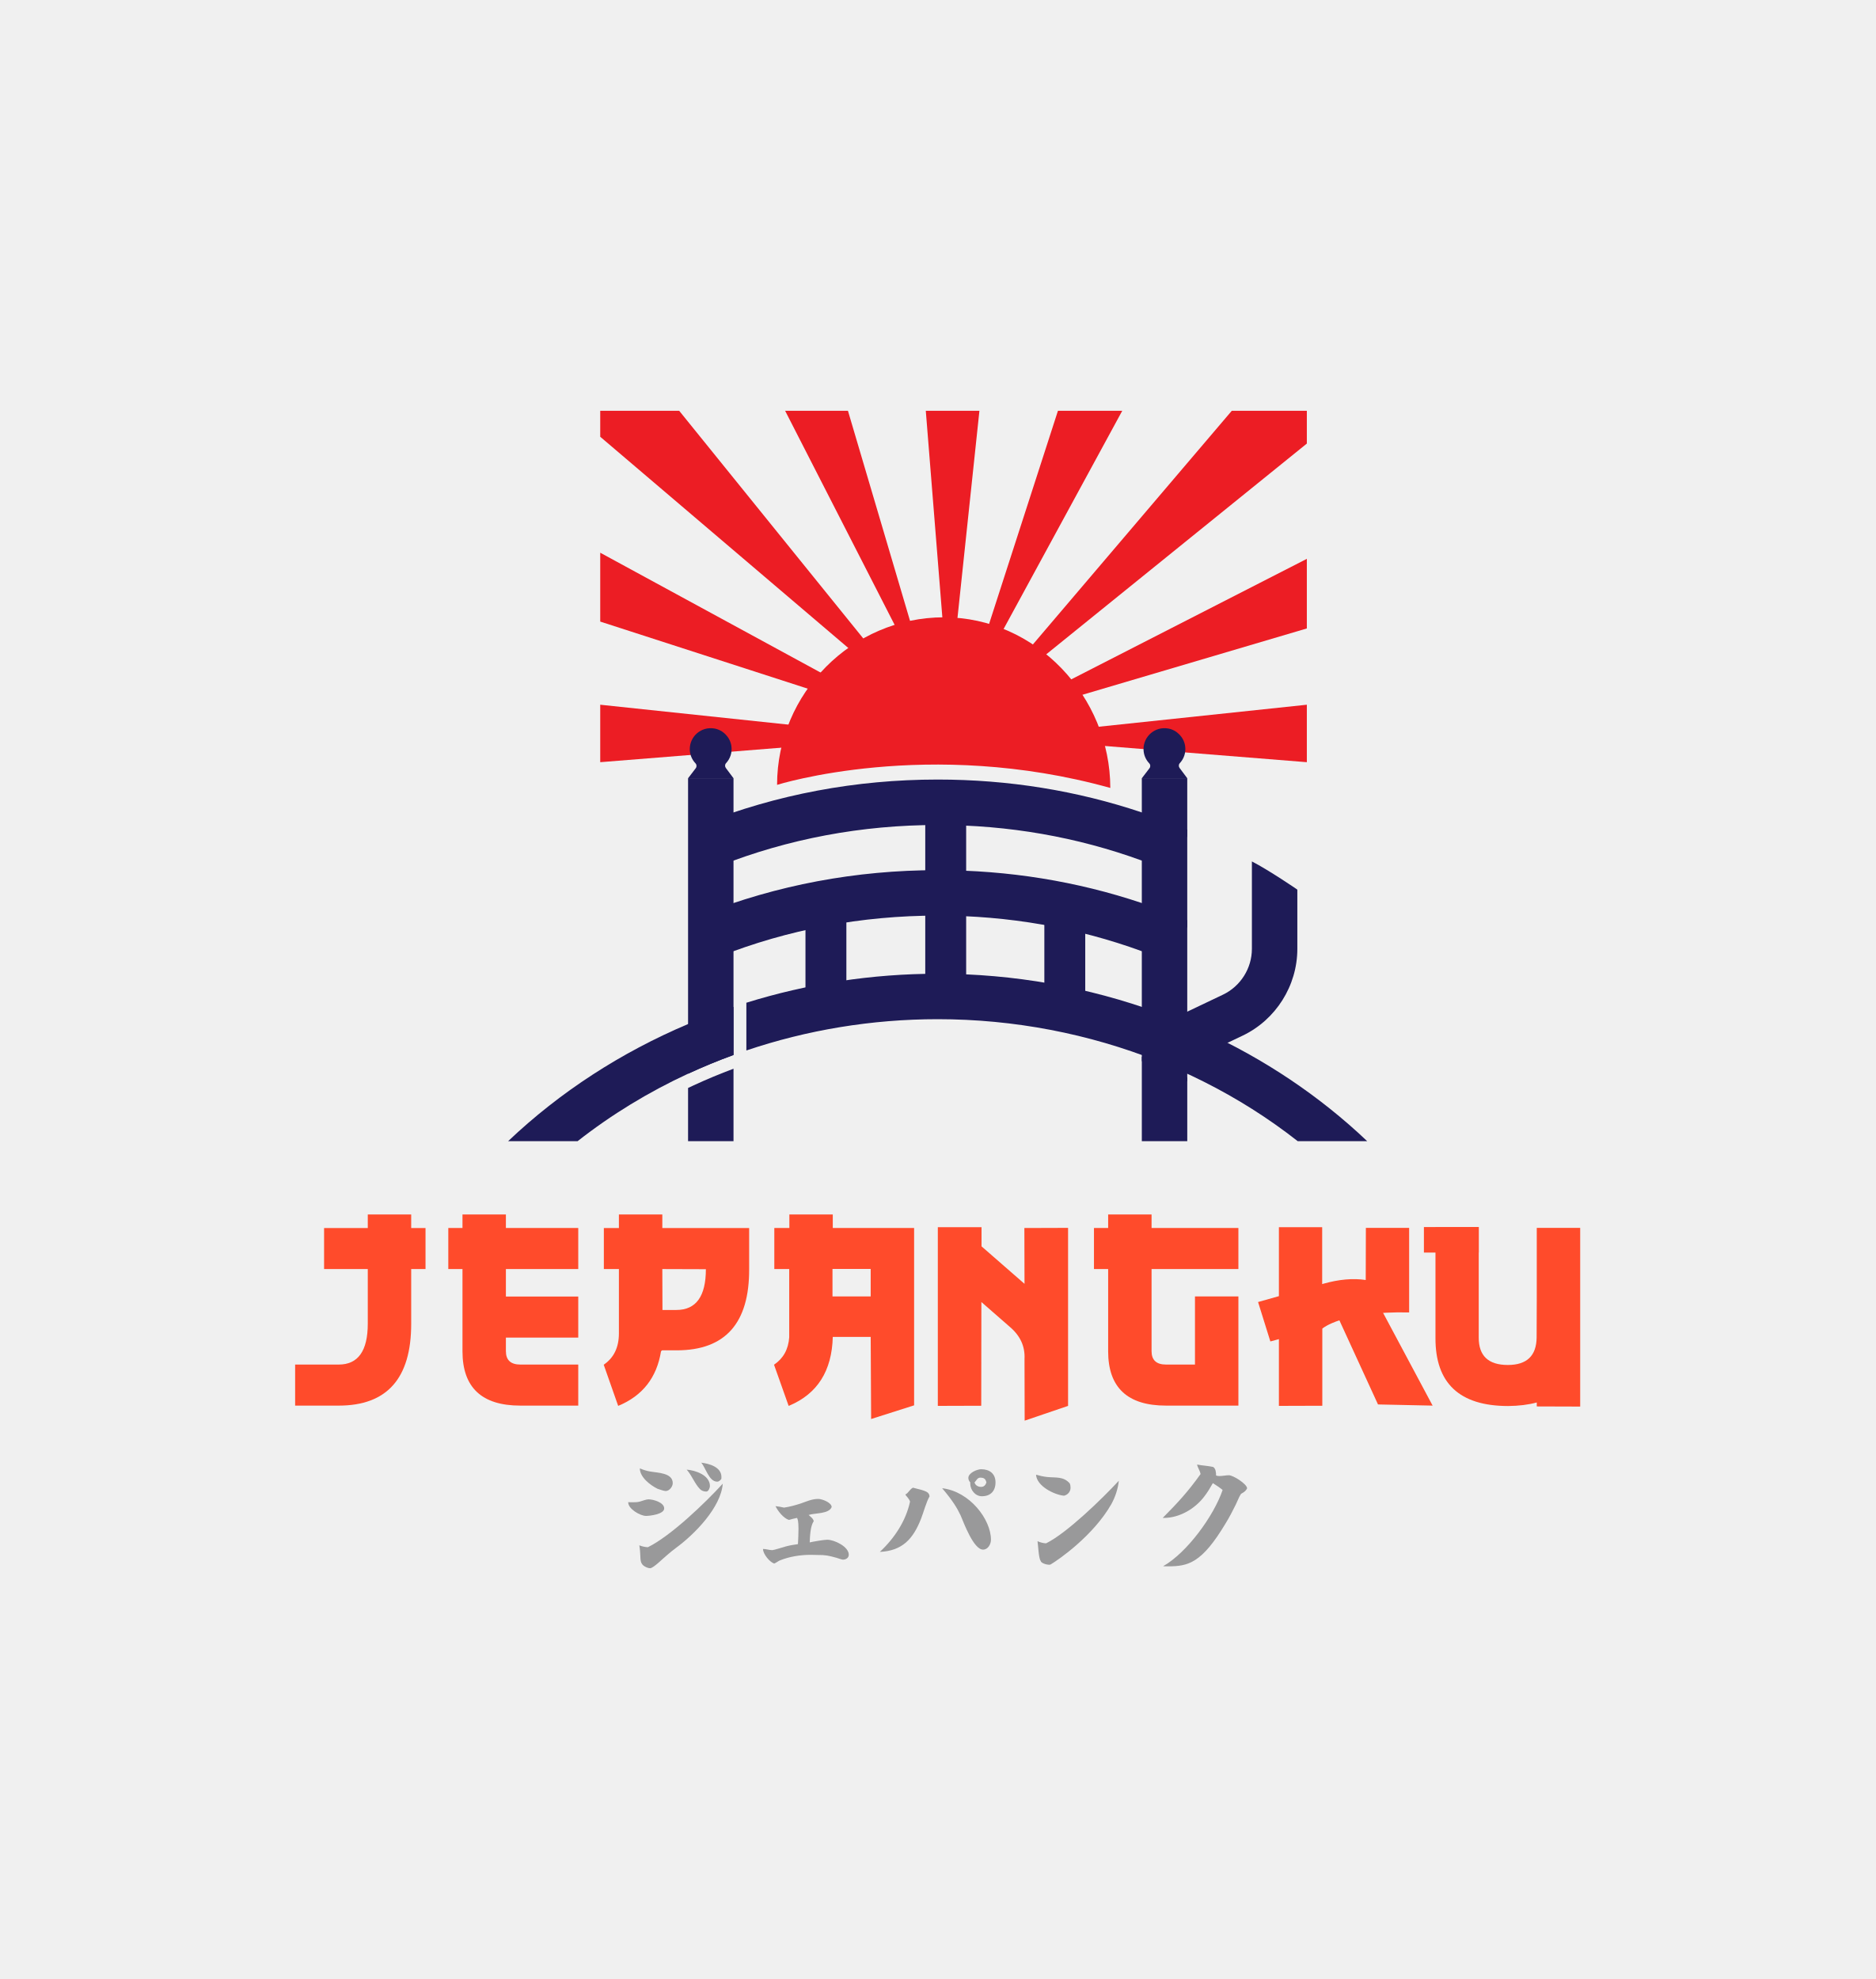
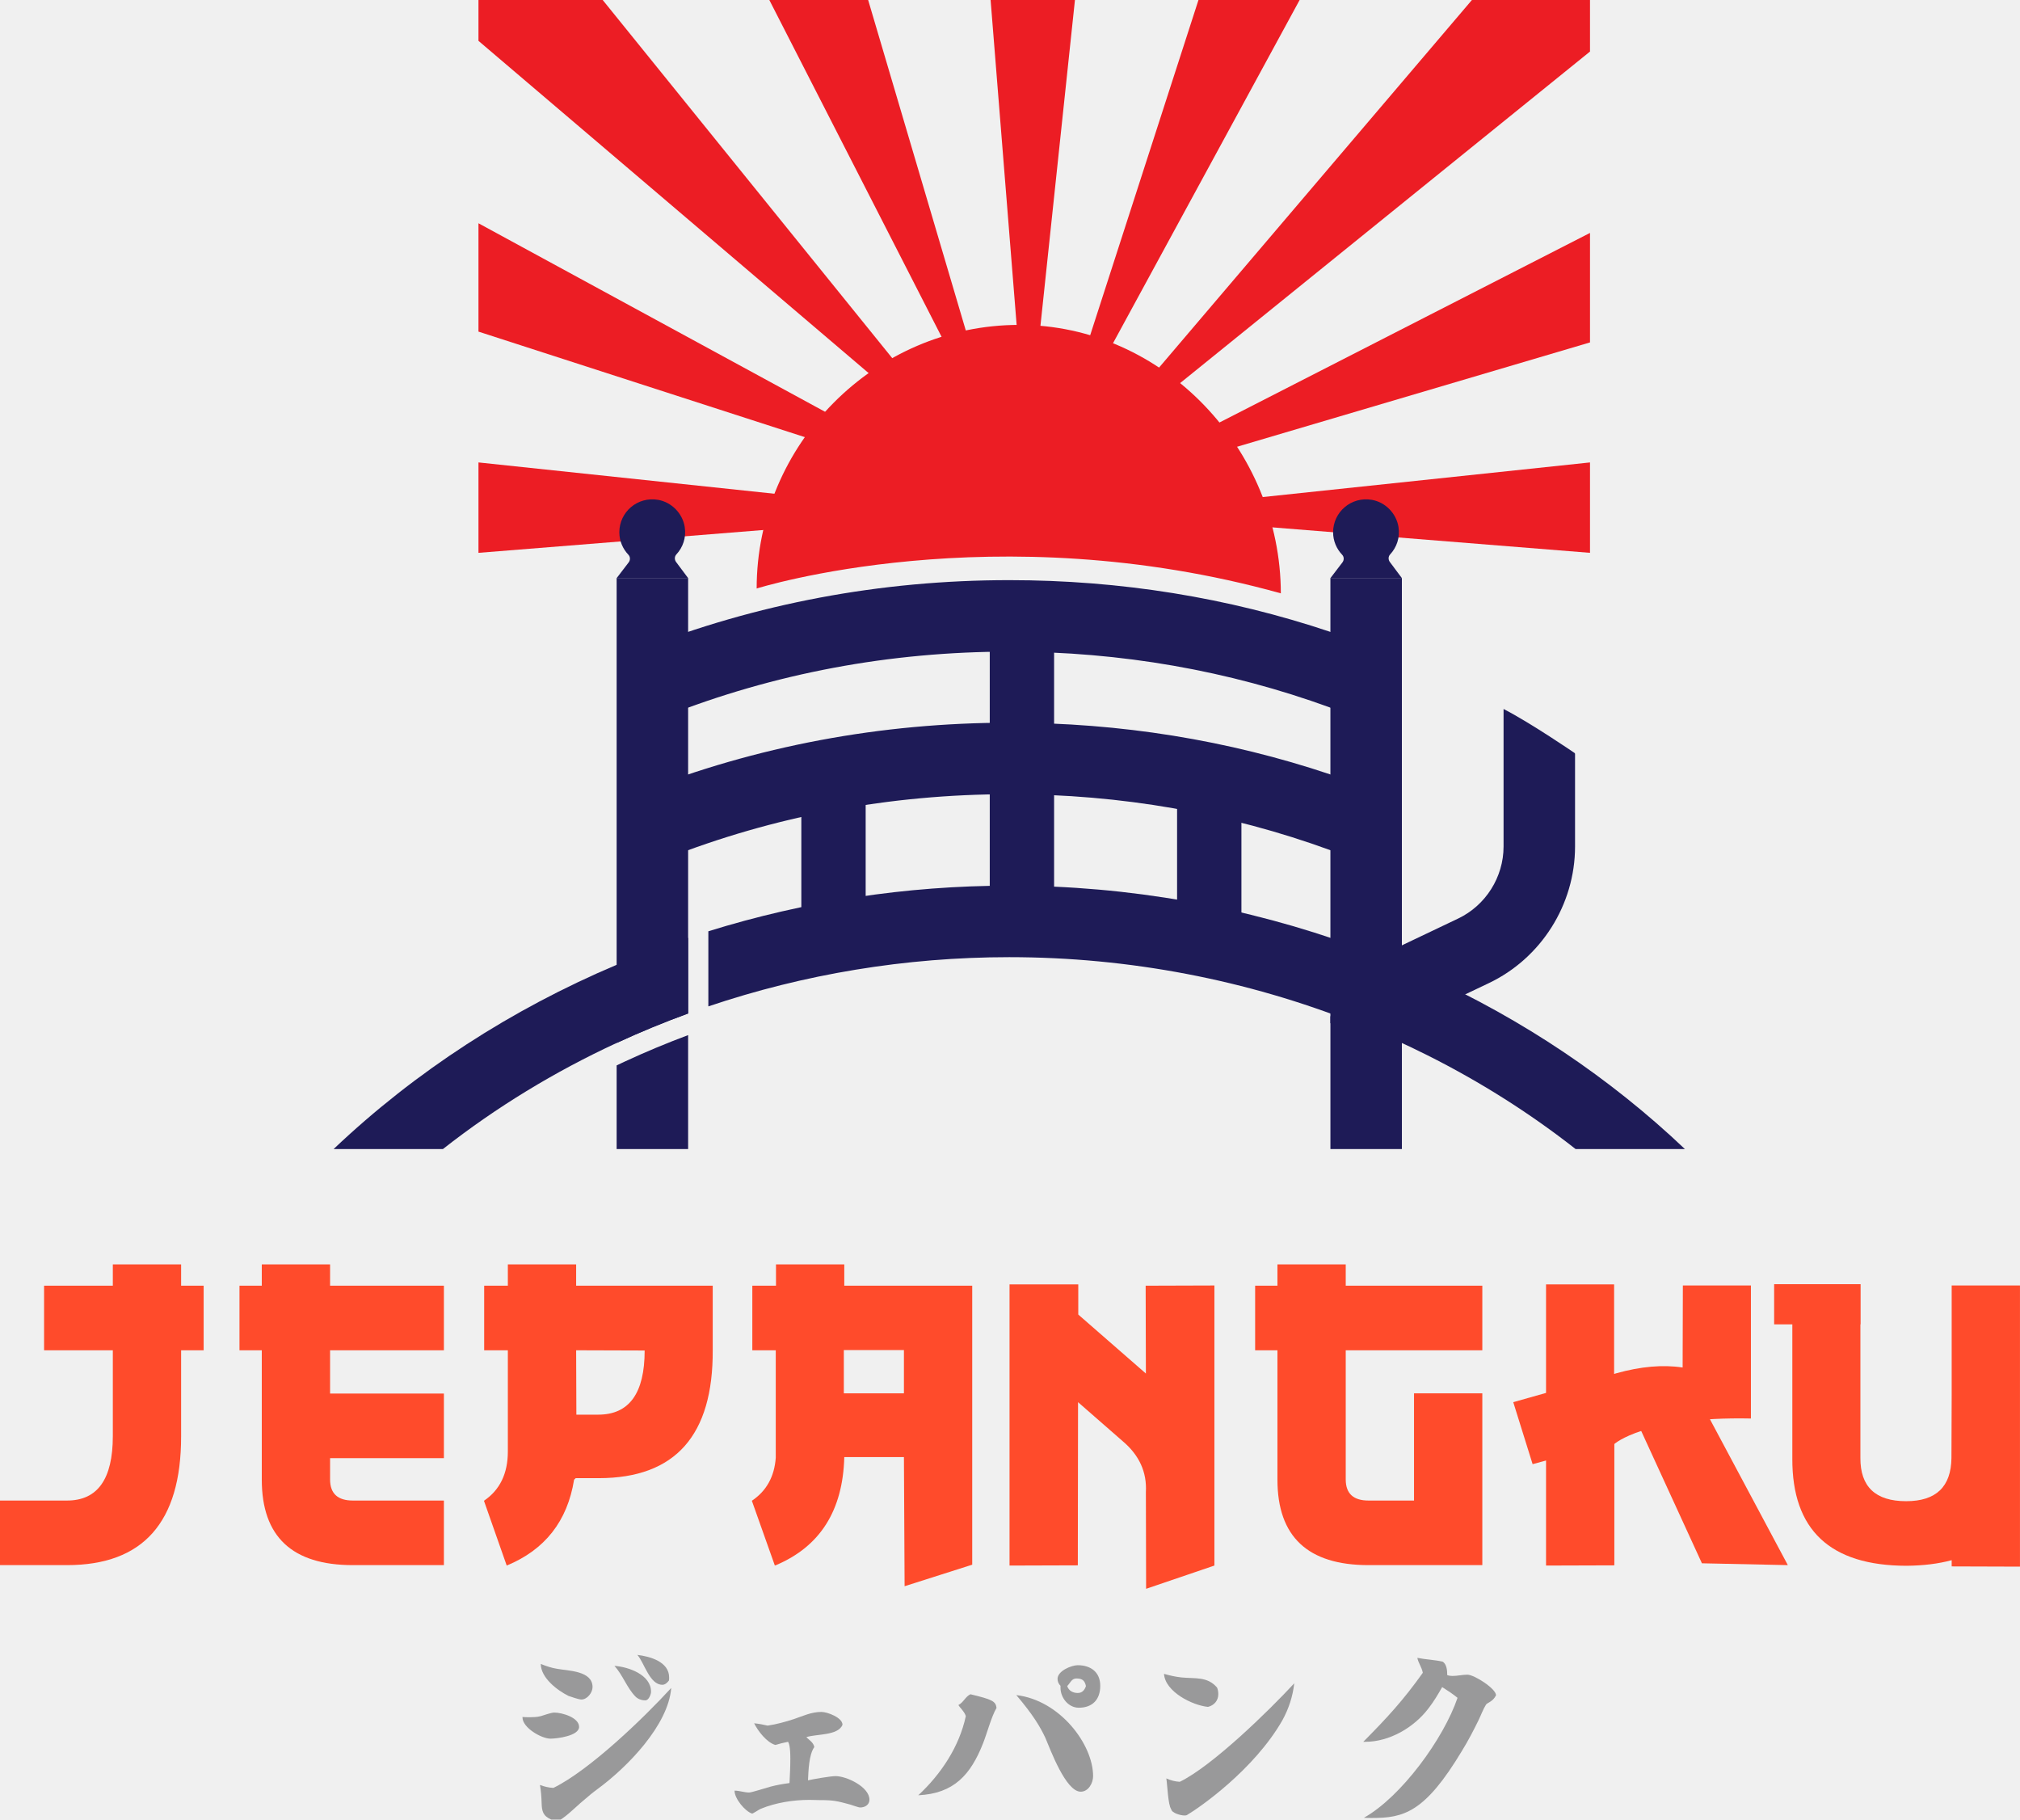
- <svg xmlns="http://www.w3.org/2000/svg" id="Layer_1" data-name="Layer 1" viewBox="0 0 1013.492 1069.473">
+ <svg xmlns="http://www.w3.org/2000/svg" width="694" height="625" viewBox="0 0 694 625" fill="none">
+   <g clip-path="url(#clip0_412_31)">
+     <path d="M179.508 589.769C180.158 589.841 180.953 589.841 181.604 589.841C182.977 589.841 184.495 589.841 185.796 589.479C186.808 589.19 189.339 588.251 190.423 588.251C193.025 588.251 198.952 589.914 198.952 593.166C198.952 596.274 191.362 597.214 189.121 597.214C186.013 597.214 179.508 593.456 179.508 589.914V589.769ZM205.53 614.346C203.651 615.718 201.916 617.165 200.181 618.683C198.446 620.057 193.097 625.478 191.362 625.478C190.711 625.478 190.061 625.26 189.483 625.043C186.591 623.814 186.158 622.225 186.085 619.333C186.013 617.237 185.869 615.141 185.507 613.117C187.025 613.695 188.543 614.057 190.133 614.129C202.639 607.984 221.144 590.129 230.613 579.793C229.601 592.66 215.433 607.045 205.53 614.346ZM185.796 571.552C187.604 572.276 189.483 572.926 191.362 573.215C195.265 573.938 203.578 573.865 203.578 579.505C203.578 581.384 201.771 583.769 199.748 583.769C198.807 583.769 196.206 582.83 195.338 582.54C191.507 580.661 185.796 576.323 185.796 571.552ZM223.673 581.094C223.673 582.033 222.879 584.059 221.722 584.059C220.421 584.059 219.192 583.624 218.324 582.757C215.361 579.72 213.987 575.384 211.096 572.204C215.939 572.565 223.673 575.239 223.673 581.094ZM229.89 576.178C229.89 576.54 229.89 576.974 229.818 577.264C229.24 577.986 228.517 578.709 227.577 578.709C223.167 578.709 221.36 571.119 218.975 568.444C223.24 568.951 229.89 570.757 229.89 576.178Z" fill="#99999A" />
+     <path d="M252.375 615.068C254.037 615.068 255.772 615.718 257.362 615.718C258.229 615.718 263.362 614.057 264.735 613.695C266.904 613.117 269.073 612.755 271.241 612.466C271.386 609.72 271.531 606.9 271.531 604.08C271.531 600.105 271.096 598.804 270.735 598.297C269.217 598.587 267.844 598.949 266.398 599.382C263.506 598.587 260.398 594.612 259.097 591.937C260.687 592.082 262.133 592.37 263.723 592.732C266.76 592.299 269.867 591.43 272.759 590.491C275.94 589.407 278.759 588.033 282.228 588.033C284.253 588.033 289.456 589.986 289.456 592.442C287.939 596.274 280.276 595.552 277.024 596.708C278.036 597.72 279.482 598.515 279.77 600.105C277.891 602.708 277.747 608.346 277.602 611.526C279.482 611.092 285.409 610.08 287.072 610.08C290.83 610.08 298.709 613.767 298.709 618.176C298.709 619.912 297.191 620.851 295.529 620.851C294.878 620.851 292.855 620.057 292.059 619.839C287.505 618.61 286.349 618.321 281.578 618.321C280.349 618.321 279.265 618.248 278.108 618.248C272.47 618.248 266.615 619.188 261.41 621.285C260.832 621.501 258.664 623.019 258.374 622.947C255.916 622.152 252.375 617.743 252.375 615.213V615.068Z" fill="#99999A" />
+     <path d="M331.819 589.479C331.385 587.889 329.506 586.299 329.29 585.648C331.024 584.781 331.674 582.757 333.41 581.963C340.927 583.769 342.083 584.347 342.373 586.66C340.638 589.552 339.12 595.335 337.747 598.804C333.481 609.648 327.699 616.08 315.482 616.659C323.29 609.43 329.578 599.961 331.819 589.479ZM375.551 610.08C375.551 612.466 373.962 615.43 371.287 615.43C366.154 615.43 360.878 600.973 359.144 596.925C357.336 593.094 354.95 589.045 349.167 582.251C364.13 583.986 375.551 599.166 375.551 610.08ZM363.336 576.685C363.336 573.938 368.107 571.986 370.275 571.986C374.756 571.986 378.009 574.372 378.009 579.07C378.009 583.769 375.335 586.589 370.637 586.589C367.022 586.589 364.347 583.118 364.347 579.72V579.07C363.698 578.421 363.336 577.552 363.336 576.685ZM369.768 576.54C368.179 576.54 367.672 578.131 366.66 579.143C367.167 580.804 368.684 581.528 370.275 581.528C371.864 581.528 372.66 580.444 373.093 579.143C372.66 577.192 371.793 576.54 369.768 576.54Z" fill="#99999A" />
+     <path d="M405.842 576.179C410.613 576.685 414.732 575.746 418.129 579.65C418.419 580.3 418.564 581.094 418.564 581.963C418.564 584.131 417.118 585.793 415.022 586.3C409.673 585.793 400.276 581.094 399.914 574.951C401.867 575.529 403.89 575.963 405.842 576.179ZM400.71 610.875C402.155 611.527 403.746 611.961 405.336 612.033C416.468 606.611 435.84 587.744 444.659 578.204C444.153 582.685 442.779 586.877 440.611 590.853C430.924 607.84 412.203 620.852 407.793 623.454C407.577 623.599 407.071 623.599 406.853 623.599C405.697 623.599 402.589 622.803 402.372 621.429C401.288 619.984 401.071 613.045 400.71 610.875Z" fill="#99999A" />
+     <path d="M468.373 598.298C476.54 590.057 482.035 584.131 488.829 574.589C488.467 572.638 487.238 571.119 486.95 569.456C489.769 570.035 492.732 570.108 495.624 570.757C497.07 571.624 497.215 573.865 497.215 575.384C497.792 575.601 498.444 575.673 499.021 575.673C500.757 575.673 502.418 575.239 504.154 575.239C506.467 575.239 513.984 580.01 513.984 582.323C512.827 584.636 510.876 584.853 510.514 585.575C509.502 587.166 508.78 589.262 507.911 590.998C506.177 594.54 504.369 598.01 502.273 601.407C489.479 622.73 482.179 624.466 471.264 624.466C470.324 624.466 469.457 624.466 468.589 624.393C481.455 617.164 495.986 597.213 500.757 583.19C499.093 581.818 497.215 580.589 495.479 579.505C494.033 582.033 492.588 584.491 490.78 586.804C485.792 593.383 477.408 598.298 469.023 598.298H468.373Z" fill="#99999A" />
+     <path d="M23.041 537.608H-0.499V515.425H23.041C33.522 515.425 38.761 508.055 38.761 493.316V463.812H15.143V441.629H38.761V434.309H62.224V441.629H69.967V463.812H62.224V493.464C62.224 522.893 49.164 537.608 23.041 537.608Z" fill="#FF4B2B" />
+     <path d="M89.941 508.253V463.812H82.277V441.629H89.941V434.309H113.404V441.629H152.508V463.812H113.404V478.675H152.508V500.858H113.404V508.179C113.404 513.01 116.011 515.425 121.224 515.425H152.508V537.608H121.224C100.369 537.608 89.941 527.823 89.941 508.253Z" fill="#FF4B2B" />
+     <path d="M244.867 441.629V463.738C245.025 493.02 232.014 507.686 205.84 507.735H197.786L197.238 508.253C194.944 522.499 187.228 532.333 174.088 537.756L166.268 515.499C171.741 511.802 174.479 506.158 174.479 498.566V463.812H166.345V441.629H174.479V434.309H197.942V441.629H244.867ZM198.019 485.922H205.528C216.164 485.922 221.482 478.577 221.482 463.886L197.942 463.812L198.019 485.922Z" fill="#FF4B2B" />
+     <path d="M266.603 537.608L266.525 537.756V537.608L266.212 537.756L258.313 515.499C263.319 512.147 266.057 507.217 266.525 500.71V463.812H258.469V441.629H266.603V434.309H290.065V441.629H334.02V537.46L310.79 544.854L310.557 500.489H290.065C289.597 518.826 281.776 531.2 266.603 537.608ZM289.91 478.601H310.557V463.738H289.91V478.601Z" fill="#FF4B2B" />
+     <path d="M393.686 471.798L393.608 441.629L417.226 441.555V537.756L393.763 545.742L393.686 512.468C394.05 505.665 391.416 499.873 385.785 495.091L370.378 481.633L370.301 537.682L346.838 537.756V441.186H370.458V451.538L393.686 471.798Z" fill="#FF4B2B" />
+     <path d="M438.884 508.253V463.812H431.221V441.629H438.884V434.309H462.347V441.629H509.272V463.812H462.347V508.179C462.347 513.01 464.954 515.425 470.168 515.425H485.81V478.601H509.272V537.608H470.168C449.312 537.608 438.884 527.823 438.884 508.253Z" fill="#FF4B2B" />
+     <path d="M601.554 487.246C565.035 486.501 554.628 496.006 554.628 496.006V537.682L531.165 537.756V501.672L526.551 502.929L519.903 481.633L531.165 478.454V441.186H554.55V471.946L555.254 471.724C563.7 469.358 571.313 468.692 578.091 469.728L578.169 441.555H601.554V487.246Z" fill="#FF4B2B" />
+     <path d="M639.166 441.111V500.784C639.113 510.693 644.353 515.647 654.885 515.647C665.158 515.647 670.345 510.693 670.449 500.784L670.527 479.489V441.555H693.99V538.126L670.527 538.052V535.907C665.992 537.14 660.803 537.781 654.965 537.83C628.738 537.781 615.677 525.506 615.781 501.006V441.259L639.166 441.111Z" fill="#FF4B2B" />
+     <path d="M639.168 441.111H609.533V454.904H639.168V441.111Z" fill="#FF4B2B" />
+     <path d="M562.984 489.619L584.721 536.979L614.239 537.608L585.35 483.519L562.984 489.619Z" fill="#FF4B2B" />
+     <path d="M397.287 161.649L546.266 117.619V80.007L395.483 157.136L397.287 161.649Z" fill="#EC1D24" />
+     <path d="M505.701 -0.004L384.658 142.18L388.05 145.66L546.266 17.708V-0.004H505.701Z" fill="#EC1D24" />
+     <path d="M411.754 -0.004L368.941 132.494L373.408 134.41L446.507 -0.004H411.754Z" fill="#EC1D24" />
+     <path d="M340.335 -0.004L350.721 129.584L355.582 129.645L369.314 -0.004H340.335Z" fill="#EC1D24" />
+     <path d="M264.312 -0.004L332.777 133.843L337.29 132.04L298.263 -0.004H264.312Z" fill="#EC1D24" />
+     <path d="M164.387 -0.004V14.033L317.821 144.669L321.301 141.276L207.064 -0.004H164.387Z" fill="#EC1D24" />
+     <path d="M164.387 113.91L308.16 160.386L310.076 155.92L164.387 76.693V113.91Z" fill="#EC1D24" />
+     <path d="M164.387 189.895L305.249 178.605L305.311 173.745L164.387 158.842V189.895Z" fill="#EC1D24" />
+     <path d="M546.266 189.895L405.404 178.605L405.342 173.745L546.266 158.842V189.895Z" fill="#EC1D24" />
+     <path d="M440.049 203.809C439.992 154.386 399.77 111.6 350.159 111.6C300.513 111.6 259.962 152.675 259.962 202.146C259.962 202.146 341.613 176.386 440.049 203.809Z" fill="#EC1D24" />
+     <path d="M211.855 331.406C219.898 328.004 228.089 324.91 236.414 322.135V348.118C228.064 351.164 219.874 354.54 211.855 358.249C190.538 368.109 170.473 380.328 152.164 394.695H114.613C142.709 368.023 175.778 346.669 211.855 331.406Z" fill="#1E1B57" />
+     <path d="M578.879 394.695H541.328C525.524 382.292 508.419 371.498 490.331 362.436C482.325 358.421 474.134 354.749 465.772 351.434C428.577 336.661 388.116 328.778 346.734 328.778C311.098 328.778 276.126 334.623 243.364 345.687V319.888C276.347 309.622 311.246 304.219 346.734 304.219C387.895 304.219 428.245 311.476 465.772 325.168C474.097 328.201 482.288 331.565 490.331 335.225C523.031 350.144 553.055 370.172 578.879 394.695Z" fill="#1E1B57" />
+     <path d="M481.636 275.334V278.783L473.219 298.431C467.895 296.143 462.514 294.006 457.077 292.038C422.076 279.271 385.031 272.803 346.731 272.803C305.693 272.803 265.967 280.265 228.641 294.981L219.624 272.128C259.837 256.287 302.599 248.244 346.731 248.244C384.881 248.244 421.889 254.206 457.077 266.017C465.364 268.791 473.556 271.903 481.636 275.334Z" fill="#1E1B57" />
+     <path d="M481.636 226.366V229.816L473.219 249.463C467.895 247.176 462.514 245.038 457.077 243.07C422.076 230.303 385.031 223.835 346.731 223.835C305.693 223.835 265.967 231.297 228.641 246.013L219.624 223.16C259.837 207.3 302.599 199.276 346.731 199.276C384.881 199.276 421.889 205.238 457.077 217.049C465.364 219.823 473.556 222.935 481.636 226.366Z" fill="#1E1B57" />
+     <path d="M481.637 198.546V362.435C473.632 358.423 465.439 354.748 457.078 351.449V198.546H481.637Z" fill="#1E1B57" />
+     <path d="M478.524 358.765C479.568 359.281 480.612 359.809 481.643 360.349V394.7H457.084V349.04C464.329 351.987 471.525 355.266 478.524 358.765Z" fill="#1E1B57" />
+     <path d="M236.417 198.547V348.124C228.066 351.17 219.876 354.546 211.857 358.255V198.547H236.417Z" fill="#1E1B57" />
+     <path d="M214.78 364.578C221.804 361.324 229.073 358.291 236.417 355.553V394.7H211.857V365.953C212.828 365.487 213.797 365.033 214.78 364.578Z" fill="#1E1B57" />
+     <path d="M540.977 258.651C540.977 258.651 526.008 248.388 516.571 243.531V290.773C516.571 301.29 510.436 311.006 500.943 315.526L464.158 333.043L474.716 355.217L511.5 337.7C529.5 329.129 541.13 310.71 541.13 290.773V258.891" fill="#1E1B57" />
+     <path d="M236.409 198.565L232.278 193.035C231.696 192.257 231.707 191.159 232.368 190.449C234.612 188.037 235.832 184.672 235.245 180.991C234.504 176.352 230.747 172.502 226.119 171.696C218.98 170.453 212.782 175.914 212.782 182.823C212.782 185.827 213.975 188.531 215.894 190.547C216.577 191.265 216.594 192.386 215.992 193.173L211.871 198.565H236.409Z" fill="#1E1B57" />
+     <path d="M481.631 198.565L477.5 193.035C476.919 192.257 476.929 191.159 477.591 190.449C479.834 188.037 481.055 184.672 480.467 180.991C479.727 176.352 475.97 172.502 471.342 171.696C464.203 170.453 458.005 175.914 458.005 182.823C458.005 185.827 459.198 188.531 461.116 190.547C461.799 191.265 461.816 192.386 461.215 193.173L457.094 198.565H481.631Z" fill="#1E1B57" />
+     <path d="M362.148 209.92H340.045V322.735H362.148V209.92Z" fill="#1E1B57" />
+     <path d="M297.413 265.896H275.31V319.021H297.413V265.896Z" fill="#1E1B57" />
+     <path d="M426.508 265.896H404.405V319.021H426.508V265.896Z" fill="#1E1B57" />
+   </g>
  <defs>
-     <style>
-       .cls-1 {
-         fill: #ff4b2b;
-       }
- 
-       .cls-2 {
-         fill: #1e1b57;
-       }
- 
-       .cls-3 {
-         fill: #ec1d24;
-       }
- 
-       .cls-4 {
-         fill: #99999a;
-       }
-     </style>
+     <clipPath id="clip0_412_31">
+       <rect width="694" height="625" fill="white" />
+     </clipPath>
  </defs>
-   <g>
-     <path class="cls-4" d="M339.508,811.769c.65.072,1.445.072,2.096.072,1.374,0,2.891,0,4.193-.362,1.012-.29,3.542-1.229,4.626-1.229,2.602,0,8.529,1.663,8.529,4.916,0,3.108-7.59,4.047-9.831,4.047-3.109,0-9.614-3.758-9.614-7.3v-.145ZM365.53,836.347c-1.88,1.372-3.614,2.818-5.349,4.337-1.735,1.374-7.084,6.795-8.819,6.795-.651,0-1.301-.217-1.88-.434-2.891-1.229-3.325-2.818-3.397-5.71-.072-2.096-.216-4.192-.578-6.216,1.518.577,3.036.939,4.626,1.012,12.506-6.145,31.011-24,40.48-34.336-1.012,12.867-15.179,27.252-25.082,34.554ZM345.796,793.552c1.807.724,3.686,1.374,5.566,1.663,3.903.722,12.216.65,12.216,6.289,0,1.879-1.807,4.264-3.831,4.264-.94,0-3.542-.939-4.41-1.229-3.831-1.879-9.541-6.217-9.541-10.988ZM383.673,803.094c0,.939-.795,2.965-1.951,2.965-1.301,0-2.53-.434-3.398-1.301-2.963-3.037-4.337-7.374-7.228-10.554,4.843.362,12.577,3.035,12.577,8.891ZM389.889,798.179c0,.362,0,.796-.072,1.086-.578.722-1.301,1.445-2.242,1.445-4.409,0-6.216-7.589-8.602-10.264,4.265.507,10.915,2.313,10.915,7.734Z" />
-     <path class="cls-4" d="M412.375,837.069c1.662,0,3.397.65,4.987.65.867,0,6-1.662,7.373-2.024,2.169-.577,4.337-.939,6.506-1.229.145-2.746.29-5.566.29-8.385,0-3.975-.434-5.276-.795-5.783-1.518.29-2.891.651-4.337,1.084-2.891-.795-5.999-4.769-7.3-7.444,1.59.145,3.036.433,4.626.795,3.036-.433,6.144-1.301,9.035-2.241,3.181-1.084,6-2.458,9.47-2.458,2.024,0,7.228,1.953,7.228,4.409-1.518,3.832-9.18,3.109-12.433,4.266,1.012,1.012,2.458,1.806,2.747,3.397-1.88,2.603-2.024,8.241-2.168,11.421,1.88-.434,7.807-1.446,9.47-1.446,3.758,0,11.637,3.687,11.637,8.096,0,1.736-1.518,2.675-3.18,2.675-.651,0-2.674-.795-3.47-1.012-4.554-1.229-5.71-1.518-10.481-1.518-1.229,0-2.313-.072-3.47-.072-5.638,0-11.493.939-16.698,3.037-.578.216-2.747,1.734-3.036,1.662-2.458-.795-5.999-5.204-5.999-7.734v-.145Z" />
-     <path class="cls-4" d="M491.819,811.48c-.434-1.591-2.313-3.18-2.529-3.832,1.735-.867,2.385-2.891,4.12-3.685,7.517,1.806,8.673,2.384,8.963,4.697-1.735,2.892-3.253,8.675-4.626,12.145-4.265,10.843-10.048,17.276-22.264,17.855,7.807-7.229,14.096-16.698,16.337-27.18ZM535.551,832.081c0,2.385-1.589,5.35-4.264,5.35-5.133,0-10.409-14.458-12.143-18.505-1.808-3.832-4.194-7.88-9.976-14.675,14.963,1.736,26.384,16.916,26.384,27.83ZM523.336,798.685c0-2.747,4.771-4.699,6.939-4.699,4.481,0,7.734,2.385,7.734,7.084s-2.673,7.518-7.372,7.518c-3.614,0-6.289-3.471-6.289-6.869v-.65c-.65-.65-1.012-1.518-1.012-2.385ZM529.768,798.54c-1.589,0-2.096,1.591-3.108,2.603.507,1.662,2.024,2.385,3.614,2.385,1.589,0,2.385-1.084,2.818-2.385-.433-1.951-1.3-2.603-3.325-2.603Z" />
-     <path class="cls-4" d="M565.842,798.179c4.771.507,8.891-.433,12.288,3.471.29.65.434,1.445.434,2.313,0,2.168-1.446,3.83-3.542,4.337-5.348-.507-14.746-5.205-15.108-11.348,1.953.577,3.976,1.012,5.928,1.227ZM560.711,832.875c1.445.651,3.035,1.086,4.626,1.158,11.131-5.422,30.503-24.289,39.323-33.83-.507,4.481-1.88,8.673-4.049,12.65-9.687,16.986-28.407,29.998-32.818,32.601-.216.145-.722.145-.939.145-1.157,0-4.264-.796-4.481-2.17-1.084-1.445-1.301-8.384-1.662-10.554Z" />
-     <path class="cls-4" d="M628.373,820.298c8.167-8.241,13.662-14.167,20.456-23.709-.362-1.951-1.591-3.47-1.879-5.133,2.818.579,5.781.651,8.673,1.301,1.446.867,1.591,3.108,1.591,4.626.577.217,1.229.29,1.806.29,1.736,0,3.397-.434,5.133-.434,2.313,0,9.83,4.771,9.83,7.084-1.157,2.313-3.108,2.53-3.47,3.253-1.012,1.591-1.734,3.687-2.603,5.422-1.734,3.542-3.542,7.012-5.638,10.409-12.795,21.323-20.094,23.059-31.01,23.059-.939,0-1.806,0-2.675-.072,12.867-7.229,27.397-27.18,32.168-41.203-1.663-1.372-3.542-2.601-5.278-3.685-1.446,2.529-2.891,4.987-4.699,7.3-4.988,6.579-13.372,11.493-21.757,11.493h-.65Z" />
-   </g>
-   <g>
-     <path class="cls-1" d="M183.042,759.608h-23.54v-22.183h23.54c10.481,0,15.72-7.37,15.72-22.109v-29.504h-23.618v-22.183h23.618v-7.32h23.463v7.32h7.743v22.183h-7.743v29.652c0,29.429-13.059,44.144-39.182,44.144Z" />
-     <path class="cls-1" d="M249.942,730.252v-44.441h-7.664v-22.183h7.664v-7.32h23.463v7.32h39.105v22.183h-39.105v14.864h39.105v22.183h-39.105v7.32c0,4.831,2.607,7.246,7.821,7.246h31.284v22.183h-31.284c-20.856,0-31.284-9.785-31.284-29.355Z" />
-     <path class="cls-1" d="M404.868,663.629v22.109c.157,29.282-12.853,43.948-39.027,43.997h-8.054l-.548.518c-2.294,14.246-10.011,24.081-23.15,29.503l-7.821-22.257c5.474-3.697,8.211-9.341,8.211-16.933v-34.754h-8.134v-22.183h8.134v-7.32h23.463v7.32h46.925ZM358.02,707.922h7.508c10.636,0,15.955-7.345,15.955-22.036l-23.54-.074.078,22.11Z" />
-     <path class="cls-1" d="M426.603,759.608l-.078.148v-.148l-.313.148-7.899-22.257c5.005-3.352,7.743-8.282,8.211-14.789v-36.899h-8.056v-22.183h8.134v-7.32h23.463v7.32h43.954v95.831l-23.23,7.394-.233-44.366h-20.492c-.468,18.338-8.289,30.711-23.463,37.119ZM449.91,700.601h20.647v-14.864h-20.647v14.864Z" />
-     <path class="cls-1" d="M553.686,693.798l-.078-30.169,23.618-.074v96.201l-23.463,7.986-.078-33.274c.364-6.803-2.269-12.595-7.901-17.377l-15.407-13.458-.078,56.049-23.463.074v-96.571h23.62v10.352l23.228,20.26Z" />
-     <path class="cls-1" d="M598.885,730.252v-44.441h-7.664v-22.183h7.664v-7.32h23.463v7.32h46.925v22.183h-46.925v44.367c0,4.831,2.607,7.246,7.821,7.246h15.642v-36.824h23.463v59.007h-39.105c-20.856,0-31.284-9.785-31.284-29.355Z" />
-     <path class="cls-1" d="M761.554,709.246c-36.519-.746-46.925,8.76-46.925,8.76v41.676l-23.463.074v-36.084l-4.615,1.257-6.647-21.296,11.262-3.18v-37.268h23.385v30.76l.703-.222c8.447-2.366,16.059-3.032,22.837-1.996l.078-28.172h23.385v45.691Z" />
-     <path class="cls-1" d="M799.166,663.111v59.673c-.053,9.908,5.187,14.863,15.72,14.863,10.272,0,15.46-4.954,15.564-14.863l.078-21.296v-37.934h23.463v96.571l-23.463-.074v-2.144c-4.535,1.232-9.724,1.873-15.562,1.923-26.227-.049-39.288-12.324-39.184-36.824v-59.747l23.385-.148Z" />
-     <rect class="cls-1" x="769.534" y="663.111" width="29.635" height="13.792" />
-     <polygon class="cls-1" points="722.985 711.618 744.722 758.979 774.24 759.608 745.351 705.518 722.985 711.618" />
-   </g>
-   <g>
-     <g>
-       <g>
-         <polygon class="cls-3" points="557.287 383.649 706.266 339.618 706.266 302.006 555.483 379.136 557.287 383.649" />
-         <polygon class="cls-3" points="665.701 221.996 544.658 364.18 548.05 367.66 706.266 239.708 706.266 221.996 665.701 221.996" />
-         <polygon class="cls-3" points="571.754 221.996 528.941 354.493 533.408 356.41 606.506 221.996 571.754 221.996" />
-         <polygon class="cls-3" points="500.334 221.996 510.721 351.583 515.581 351.645 529.314 221.996 500.334 221.996" />
-         <polygon class="cls-3" points="424.311 221.996 492.776 355.842 497.289 354.04 458.262 221.996 424.311 221.996" />
-         <polygon class="cls-3" points="324.386 221.996 324.386 236.033 477.821 366.669 481.301 363.276 367.063 221.996 324.386 221.996" />
-         <polygon class="cls-3" points="324.386 335.91 468.159 382.386 470.076 377.92 324.386 298.693 324.386 335.91" />
-         <polygon class="cls-3" points="324.386 411.894 465.248 400.604 465.31 395.744 324.386 380.841 324.386 411.894" />
-         <polygon class="cls-3" points="706.266 411.894 565.404 400.604 565.342 395.744 706.266 380.841 706.266 411.894" />
-       </g>
-       <path class="cls-3" d="M600.049,425.809c-.057-49.423-40.279-92.209-89.89-92.209-49.646,0-90.197,41.076-90.197,90.546,0,0,81.651-25.76,180.087,1.663Z" />
-     </g>
-     <g>
-       <path class="cls-2" d="M371.855,553.406c8.043-3.401,16.234-6.496,24.559-9.271v25.984c-8.35,3.045-16.541,6.422-24.559,10.131-21.317,9.861-41.382,22.079-59.691,36.446h-37.551c28.096-26.671,61.164-48.025,97.242-63.289Z" />
-       <path class="cls-2" d="M738.879,616.695h-37.551c-15.804-12.402-32.909-23.196-50.997-32.258-8.006-4.015-16.197-7.687-24.559-11.003-37.195-14.772-77.656-22.656-119.038-22.656-35.635,0-70.607,5.845-103.369,16.909v-25.799c32.983-10.266,67.881-15.669,103.369-15.669,41.161,0,81.512,7.257,119.038,20.949,8.325,3.033,16.516,6.398,24.559,10.057,32.7,14.92,62.724,34.948,88.548,59.47Z" />
-       <path class="cls-2" d="M641.636,497.334v3.449l-8.418,19.647c-5.324-2.287-10.705-4.424-16.141-6.393-35.001-12.767-72.046-19.235-110.347-19.235-41.038,0-80.763,7.462-118.089,22.178l-9.017-22.853c40.213-15.841,82.975-23.884,127.107-23.884,38.151,0,75.158,5.962,110.347,17.772,8.286,2.775,16.479,5.887,24.559,9.317Z" />
-       <path class="cls-2" d="M641.636,448.366v3.449l-8.418,19.647c-5.324-2.287-10.705-4.424-16.141-6.393-35.001-12.767-72.046-19.235-110.347-19.235-41.038,0-80.763,7.462-118.089,22.178l-9.017-22.853c40.213-15.86,82.975-23.884,127.107-23.884,38.151,0,75.158,5.962,110.347,17.772,8.286,2.775,16.479,5.887,24.559,9.317Z" />
-       <g>
-         <path class="cls-2" d="M641.636,420.545v163.889c-8.005-4.012-16.198-7.686-24.559-10.986v-152.903h24.559Z" />
-         <path class="cls-2" d="M638.523,580.765c1.044.516,2.087,1.044,3.119,1.584v34.351h-24.559v-45.66c7.245,2.947,14.441,6.226,21.44,9.725Z" />
-       </g>
-       <path class="cls-2" d="M396.416,420.546v149.577c-8.35,3.045-16.541,6.422-24.559,10.131v-159.708h24.559Z" />
-       <path class="cls-2" d="M374.78,586.578c7.024-3.254,14.294-6.287,21.637-9.025v39.147h-24.559v-28.746c.97-.467,1.94-.921,2.922-1.375Z" />
-       <path class="cls-2" d="M700.977,480.65s-14.969-10.263-24.406-15.12v47.242c0,10.516-6.135,20.233-15.628,24.753l-36.785,17.516,10.558,22.174,36.785-17.516c18-8.571,29.629-26.99,29.629-46.927v-31.882" />
-       <path class="cls-2" d="M396.408,420.564l-4.131-5.53c-.581-.778-.571-1.875.09-2.586,2.244-2.412,3.464-5.777,2.876-9.457-.74-4.639-4.497-8.489-9.125-9.295-7.139-1.243-13.337,4.218-13.337,11.127,0,3.004,1.193,5.708,3.112,7.724.683.718.7,1.839.098,2.627l-4.121,5.391h24.538Z" />
-       <path class="cls-2" d="M641.631,420.564l-4.131-5.53c-.581-.778-.571-1.875.09-2.586,2.244-2.412,3.464-5.777,2.876-9.457-.74-4.639-4.497-8.489-9.125-9.295-7.139-1.243-13.337,4.218-13.337,11.127,0,3.004,1.193,5.708,3.112,7.724.683.718.7,1.839.098,2.627l-4.121,5.391h24.538Z" />
-       <rect class="cls-2" x="500.044" y="431.919" width="22.103" height="112.815" />
-       <rect class="cls-2" x="435.309" y="487.895" width="22.103" height="53.126" />
-       <rect class="cls-2" x="564.405" y="487.895" width="22.103" height="53.126" />
-     </g>
-   </g>
</svg>
